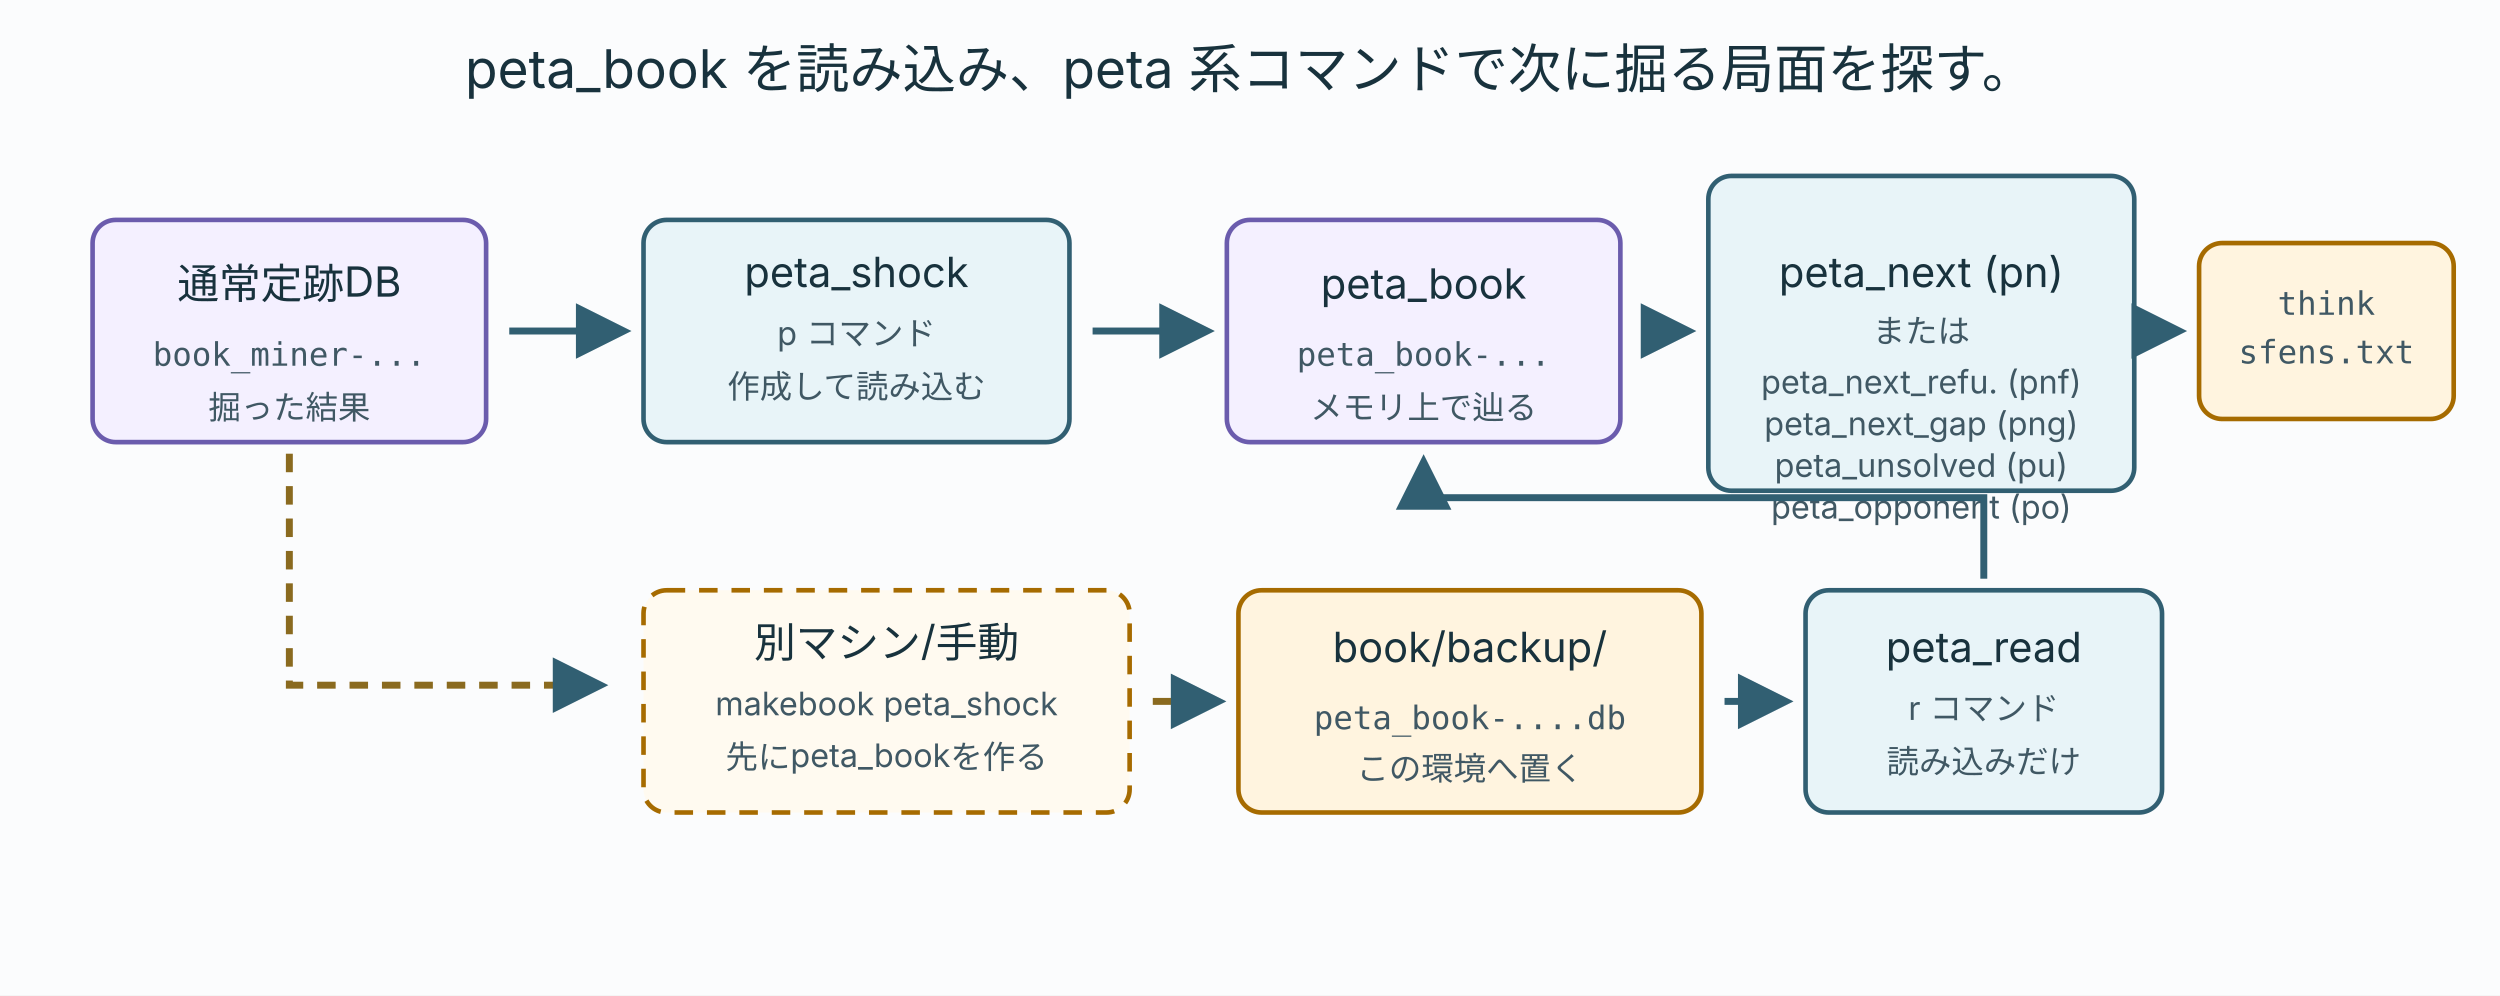
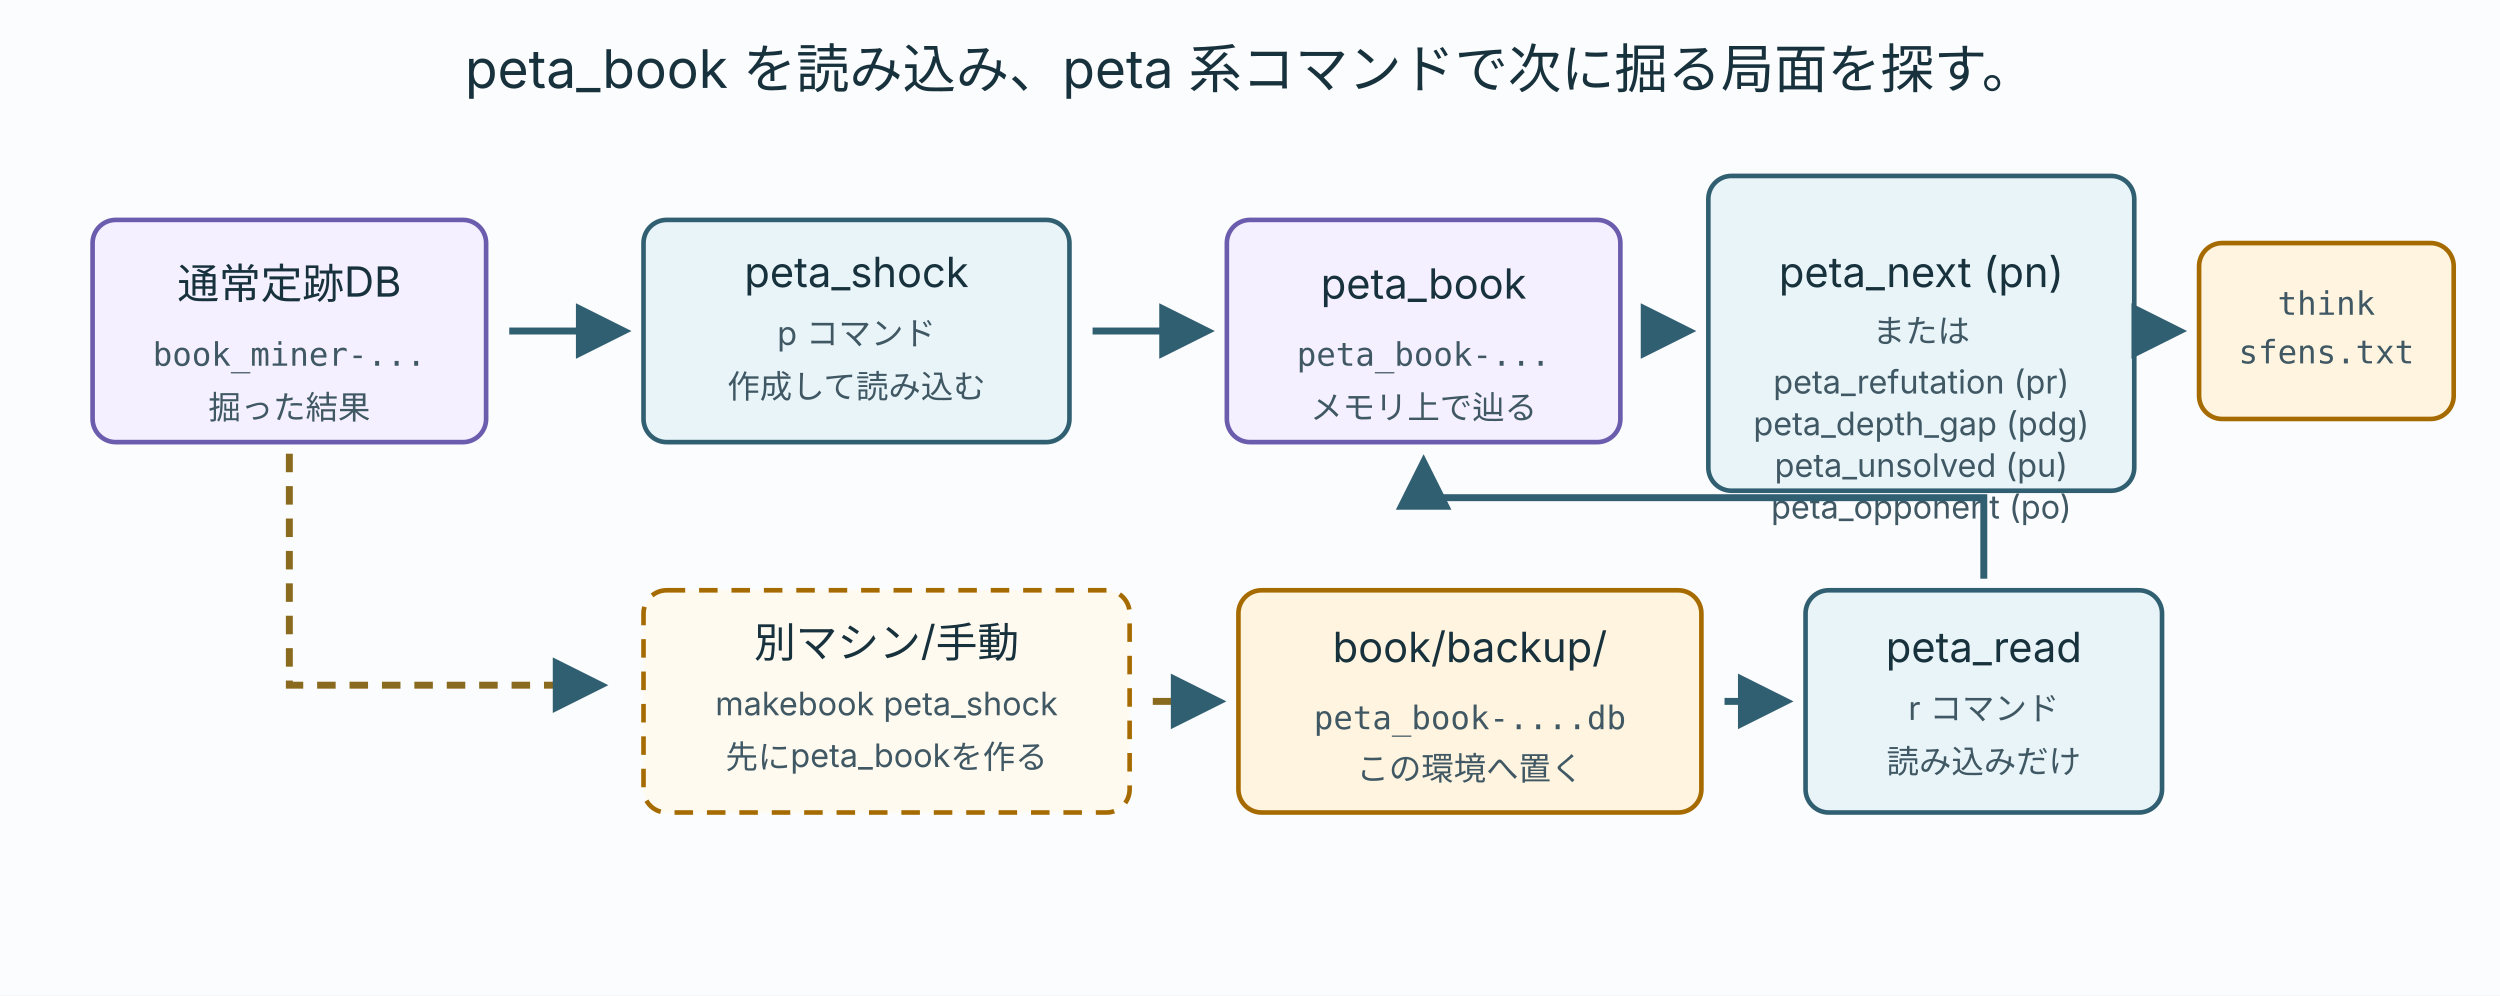
<svg xmlns="http://www.w3.org/2000/svg" width="1080" height="430" viewBox="0 0 1080 430" role="img" aria-labelledby="title desc">
  <defs>
    <marker id="arrow" viewBox="0 0 10 10" refX="8" refY="5" markerWidth="8" markerHeight="8" orient="auto-start-reverse">
      <path d="M 0 0 L 10 5 L 0 10 z" fill="#315f72" />
    </marker>
    <style>
      .bg { fill: #fbfcfd; }
      .box { fill: #ffffff; stroke: #315f72; stroke-width: 2; rx: 10; }
      .db { fill: #f4f0ff; stroke: #6b5cad; }
      .tool { fill: #e8f4f8; }
      .file { fill: #fff4df; stroke: #a66b00; }
      .external { fill: #fffaf0; stroke: #a66b00; stroke-dasharray: 8 6; }
      .line { stroke: #315f72; stroke-width: 3; fill: none; marker-end: url(#arrow); }
      .hint { stroke: #8a6a1f; stroke-width: 3; fill: none; marker-end: url(#arrow); stroke-dasharray: 8 6; }
      .text { font-family: -apple-system, BlinkMacSystemFont, "Segoe UI", sans-serif; fill: #18323d; font-size: 18px; text-anchor: middle; }
      .small { font-size: 14px; fill: #405864; }
      .mono { font-family: ui-monospace, SFMono-Regular, Menlo, Consolas, monospace; font-size: 14px; fill: #405864; }
    </style>
  </defs>
  <rect class="bg" x="0" y="0" width="1080" height="430" />
  <text class="text" x="540" y="38" style="font-size:23px">peta_book を読み込み、peta 系コマンドで次に掘る局面を探す。</text>
  <rect class="box db" x="40" y="95" width="170" height="96" />
  <text class="text" x="125" y="129">通常定跡DB</text>
  <text class="mono" x="125" y="158" text-anchor="middle">book_miner-...</text>
  <text class="text small" x="125" y="181">掘った結果</text>
  <path class="line" d="M 220 143 H 268" />
  <rect class="box tool" x="278" y="95" width="184" height="96" />
  <text class="text" x="370" y="124">peta_shock</text>
  <text class="text small" x="370" y="149">p コマンド</text>
  <text class="text small" x="370" y="172">作成して読み込む</text>
  <path class="line" d="M 472 143 H 520" />
  <rect class="box db" x="530" y="95" width="170" height="96" />
  <text class="text" x="615" y="129">peta_book</text>
  <text class="mono" x="615" y="158" text-anchor="middle">peta_book-...</text>
  <text class="text small" x="615" y="181">メモリ上で辿る</text>
  <path class="line" d="M 710 143 H 728" />
  <rect class="box tool" x="738" y="76" width="184" height="136" />
  <text class="text" x="830" y="124">peta_next (pn)</text>
  <text class="text small" x="830" y="148">または</text>
-   <text class="text small" x="830" y="170">peta_next_refu. (pnf)</text>
-   <text class="text small" x="830" y="188">peta_next_gap (png)</text>
+   <text class="text small" x="830" y="170">peta_refutation (pr)</text>
+   <text class="text small" x="830" y="188">peta_depth_gap (pdg)</text>
  <text class="text small" x="830" y="206">peta_unsolved (pu)</text>
  <text class="text small" x="830" y="224">peta_opponent (po)</text>
  <path class="line" d="M 932 143 H 940" />
  <rect class="box file" x="950" y="105" width="110" height="76" />
  <text class="mono" x="1005" y="136" text-anchor="middle">think</text>
  <text class="mono" x="1005" y="157" text-anchor="middle">sfens.txt</text>
  <path class="hint" d="M 125 196 V 296 H 258" />
  <rect class="box external" x="278" y="255" width="210" height="96" />
  <text class="text" x="383" y="284">別マシン/手動</text>
  <text class="text small" x="383" y="309">makebook peta_shock</text>
  <text class="text small" x="383" y="332">先にpeta_bookを作る</text>
  <path class="hint" d="M 498 303 H 525" />
  <rect class="box file" x="535" y="255" width="200" height="96" />
  <text class="text" x="635" y="286">book/backup/</text>
  <text class="mono" x="635" y="315" text-anchor="middle">peta_book-....db</text>
  <text class="text small" x="635" y="337">この環境へ置く</text>
  <path class="line" d="M 745 303 H 770" />
  <rect class="box tool" x="780" y="255" width="154" height="96" />
  <text class="text" x="857" y="286">peta_read</text>
  <text class="text small" x="857" y="311">r コマンド</text>
  <text class="text small" x="857" y="334">読み込みだけ</text>
  <path class="line" d="M 857 250 V 215 H 615 V 201" />
</svg>
